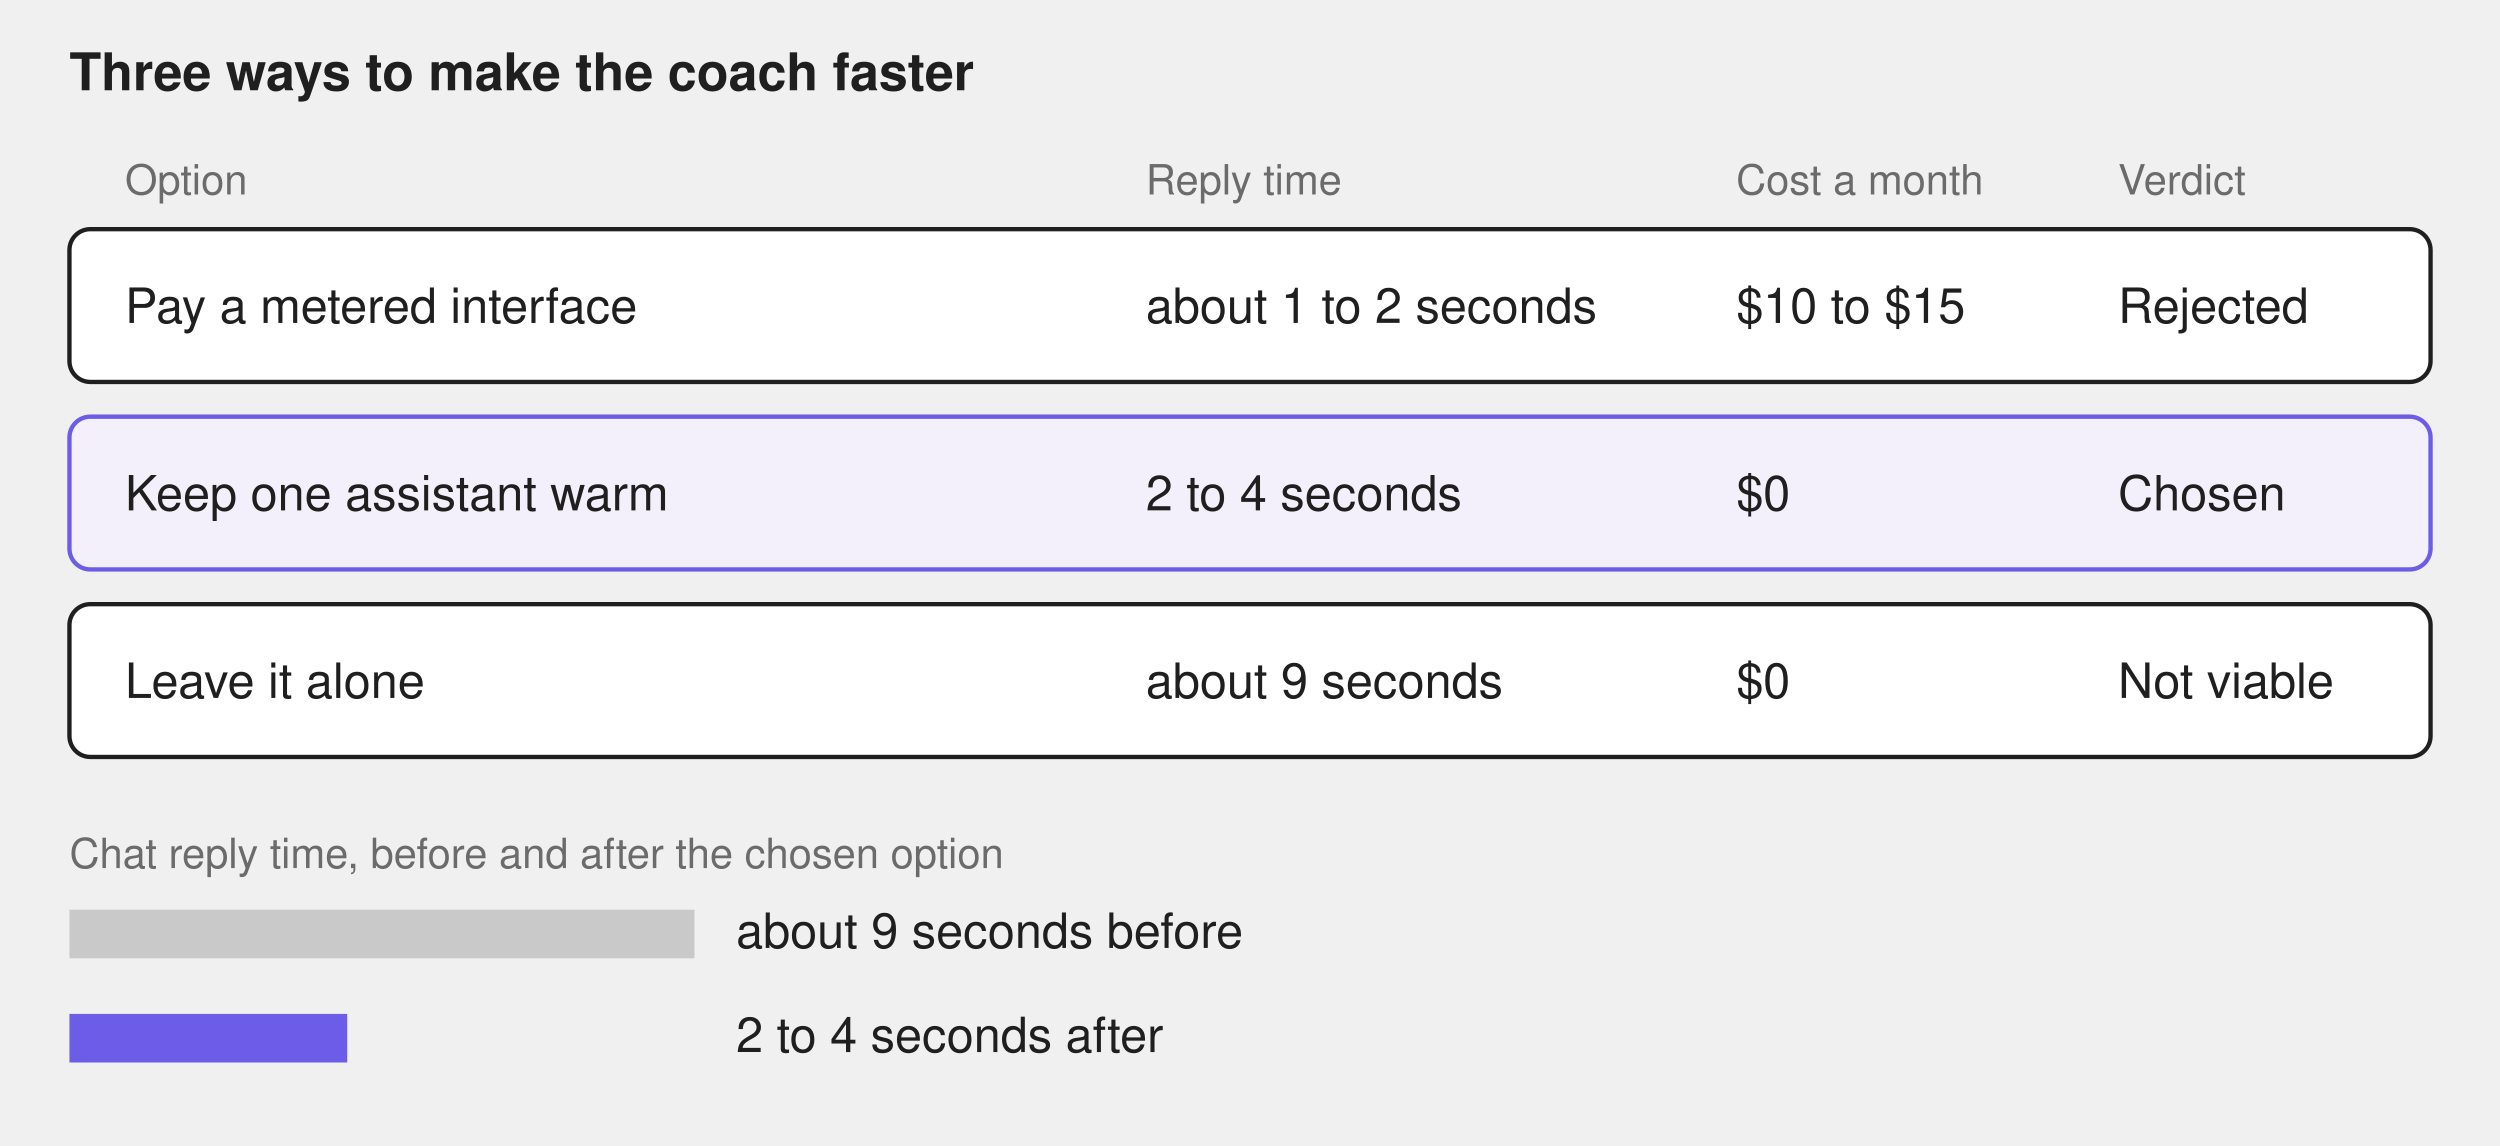
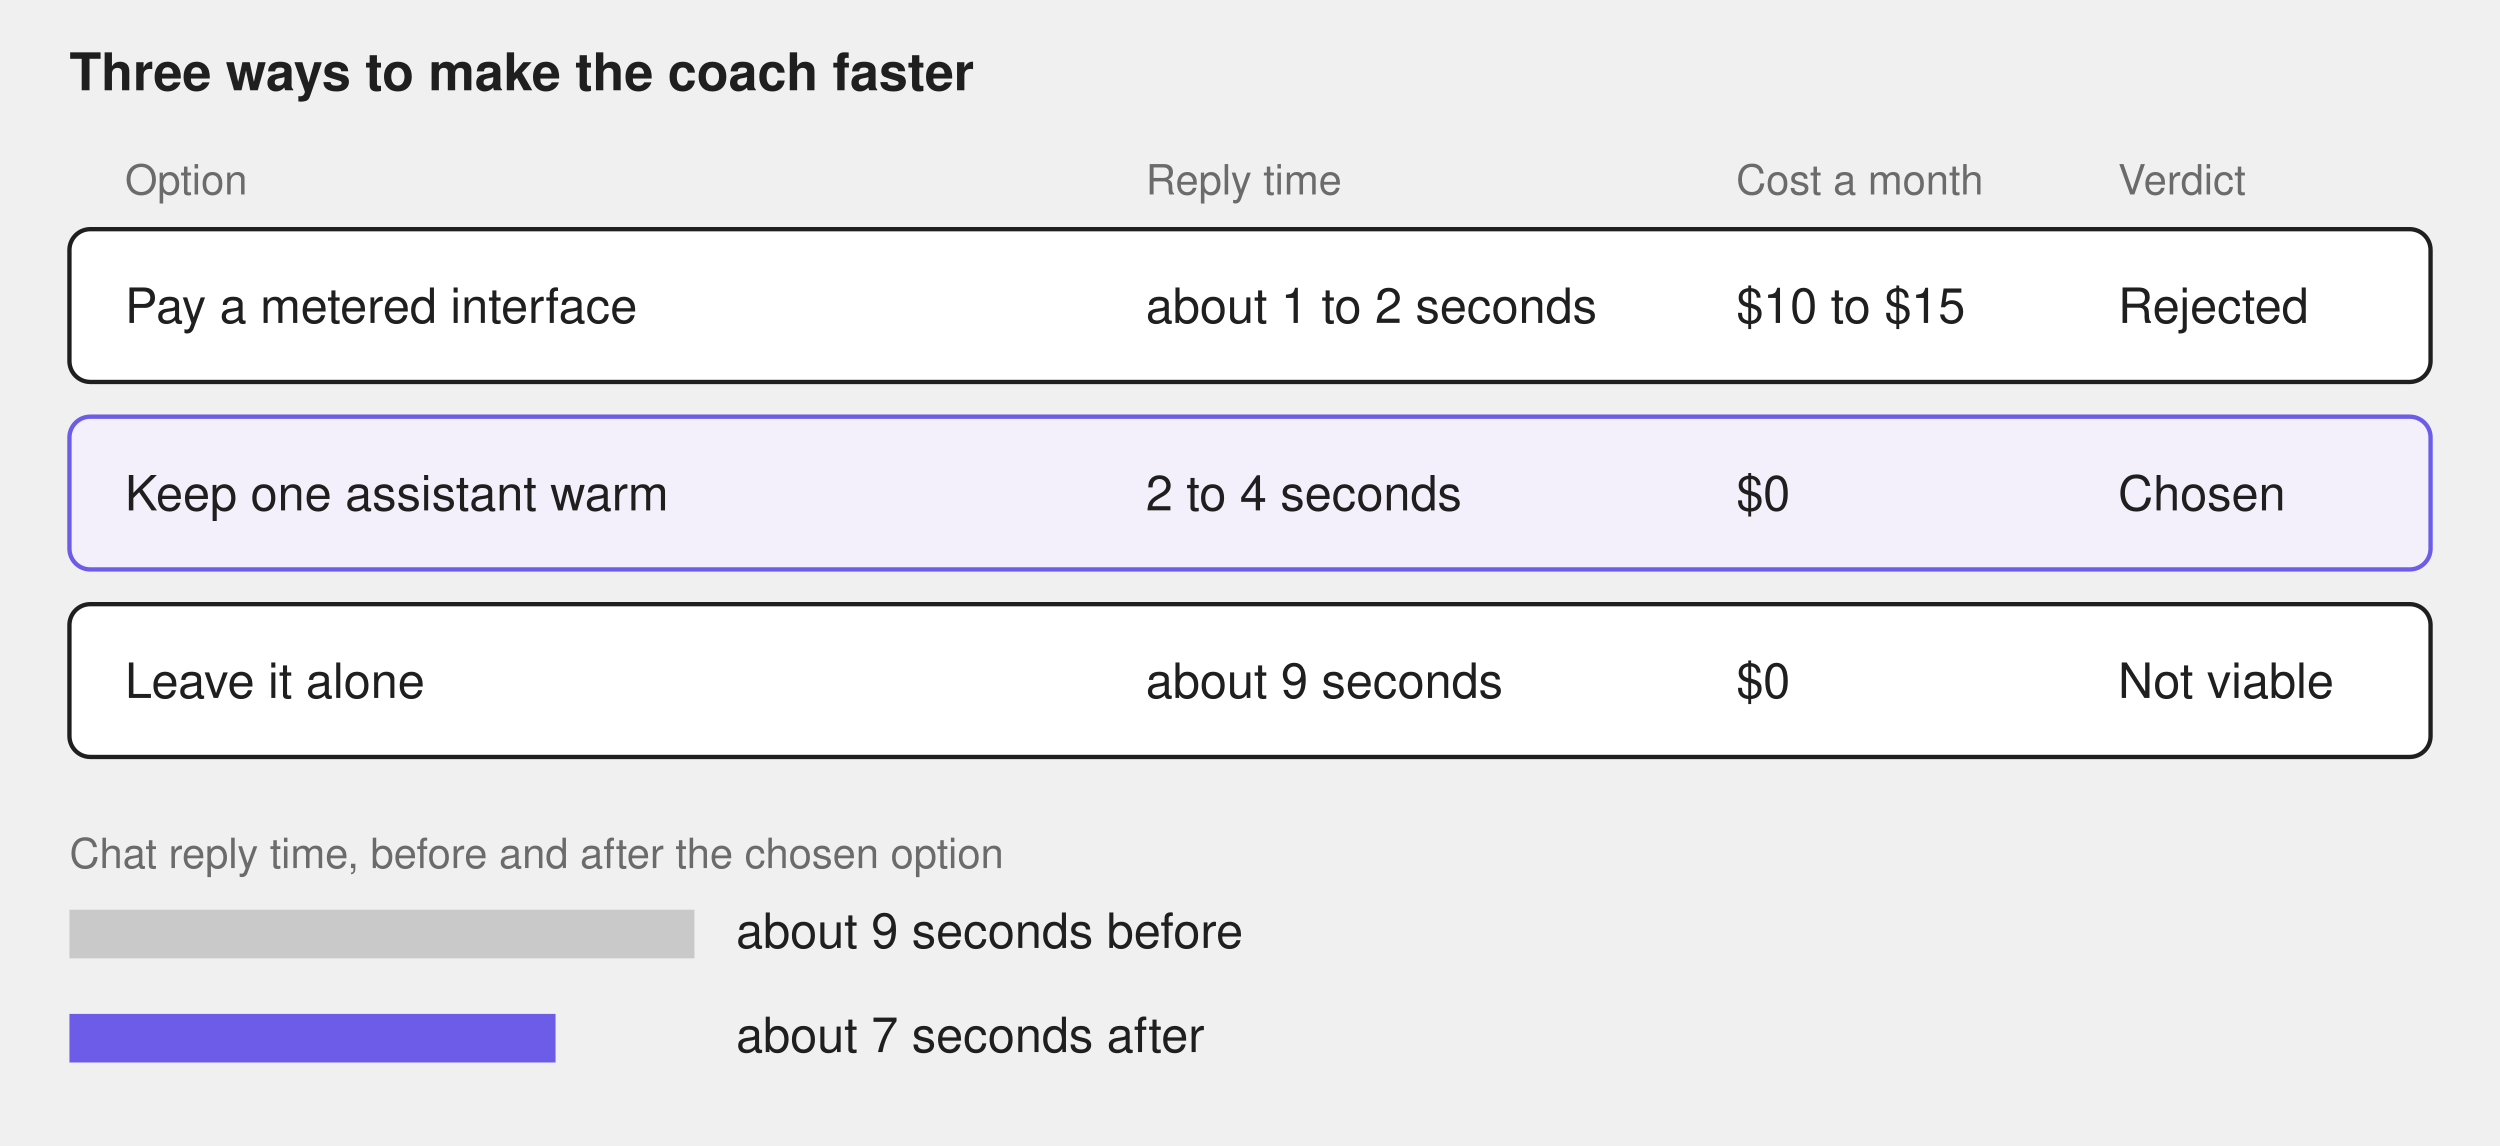
<svg xmlns="http://www.w3.org/2000/svg" viewBox="0 0 720 330" width="100%" role="img" aria-label="Three ways to make the coach faster. A metered interface answers in about 1 to 2 seconds for about 10 to 15 dollars a month and was rejected. Keeping one assistant warm answers in 2 to 4 seconds at no cost and was chosen. Leaving it alone keeps about 9 seconds and was not viable. Reply time fell from about 9 seconds to 2 to 4 seconds.">
  <style>
  .t { font: 14px/1.3 -apple-system, "Segoe UI", Helvetica, Arial, sans-serif; fill: #1f1f1f; }
  .t-muted { font: 12px/1.3 -apple-system, "Segoe UI", Helvetica, Arial, sans-serif; fill: #6b6b6b; }
  .t-title { font: 600 15px/1.3 -apple-system, "Segoe UI", Helvetica, Arial, sans-serif; fill: #1f1f1f; }
  .box { fill: #ffffff; stroke: #1f1f1f; stroke-width: 1.25; rx: 6; }
  .box-soft { fill: #f3f0fb; stroke: #6c5ce7; stroke-width: 1.25; rx: 6; }
  .bar-before { fill: #c9c9c9; }
  .bar-after { fill: #6c5ce7; }
  .grid { stroke: #e5e5e5; stroke-width: 1; }
  .arrow { stroke: #1f1f1f; stroke-width: 1.5; fill: none; marker-end: url(#arrowhead); }
</style>
  <defs>
    <marker id="arrowhead" viewBox="0 0 10 10" refX="9" refY="5" markerWidth="8" markerHeight="8" orient="auto-start-reverse">
      <path d="M0,0 L10,5 L0,10 z" fill="#1f1f1f" />
    </marker>
  </defs>
  <text class="t-title" x="20" y="26">Three ways to make the coach faster</text>
  <text class="t-muted" x="36" y="56">Option</text>
  <text class="t-muted" x="330" y="56">Reply time</text>
  <text class="t-muted" x="500" y="56">Cost a month</text>
  <text class="t-muted" x="610" y="56">Verdict</text>
  <rect class="box" x="20" y="66" width="680" height="44" />
  <text class="t" x="36" y="93">Pay a metered interface</text>
  <text class="t" x="330" y="93">about 1 to 2 seconds</text>
  <text class="t" x="500" y="93">$10 to $15</text>
  <text class="t" x="610" y="93">Rejected</text>
  <rect class="box-soft" x="20" y="120" width="680" height="44" />
  <text class="t" x="36" y="147">Keep one assistant warm</text>
  <text class="t" x="330" y="147">2 to 4 seconds</text>
  <text class="t" x="500" y="147">$0</text>
  <text class="t" x="610" y="147">Chosen</text>
  <rect class="box" x="20" y="174" width="680" height="44" />
  <text class="t" x="36" y="201">Leave it alone</text>
  <text class="t" x="330" y="201">about 9 seconds</text>
  <text class="t" x="500" y="201">$0</text>
  <text class="t" x="610" y="201">Not viable</text>
  <text class="t-muted" x="20" y="250">Chat reply time, before and after the chosen option</text>
  <rect class="bar-before" x="20" y="262" width="180" height="14" />
  <text class="t" x="212" y="273">about 9 seconds before</text>
-   <rect class="bar-after" x="20" y="292" width="80" height="14" />
-   <text class="t" x="212" y="303">2 to 4 seconds after</text>
+   <rect class="bar-after" x="20" y="292" width="140" height="14" />
+   <text class="t" x="212" y="303">about 7 seconds after</text>
</svg>
